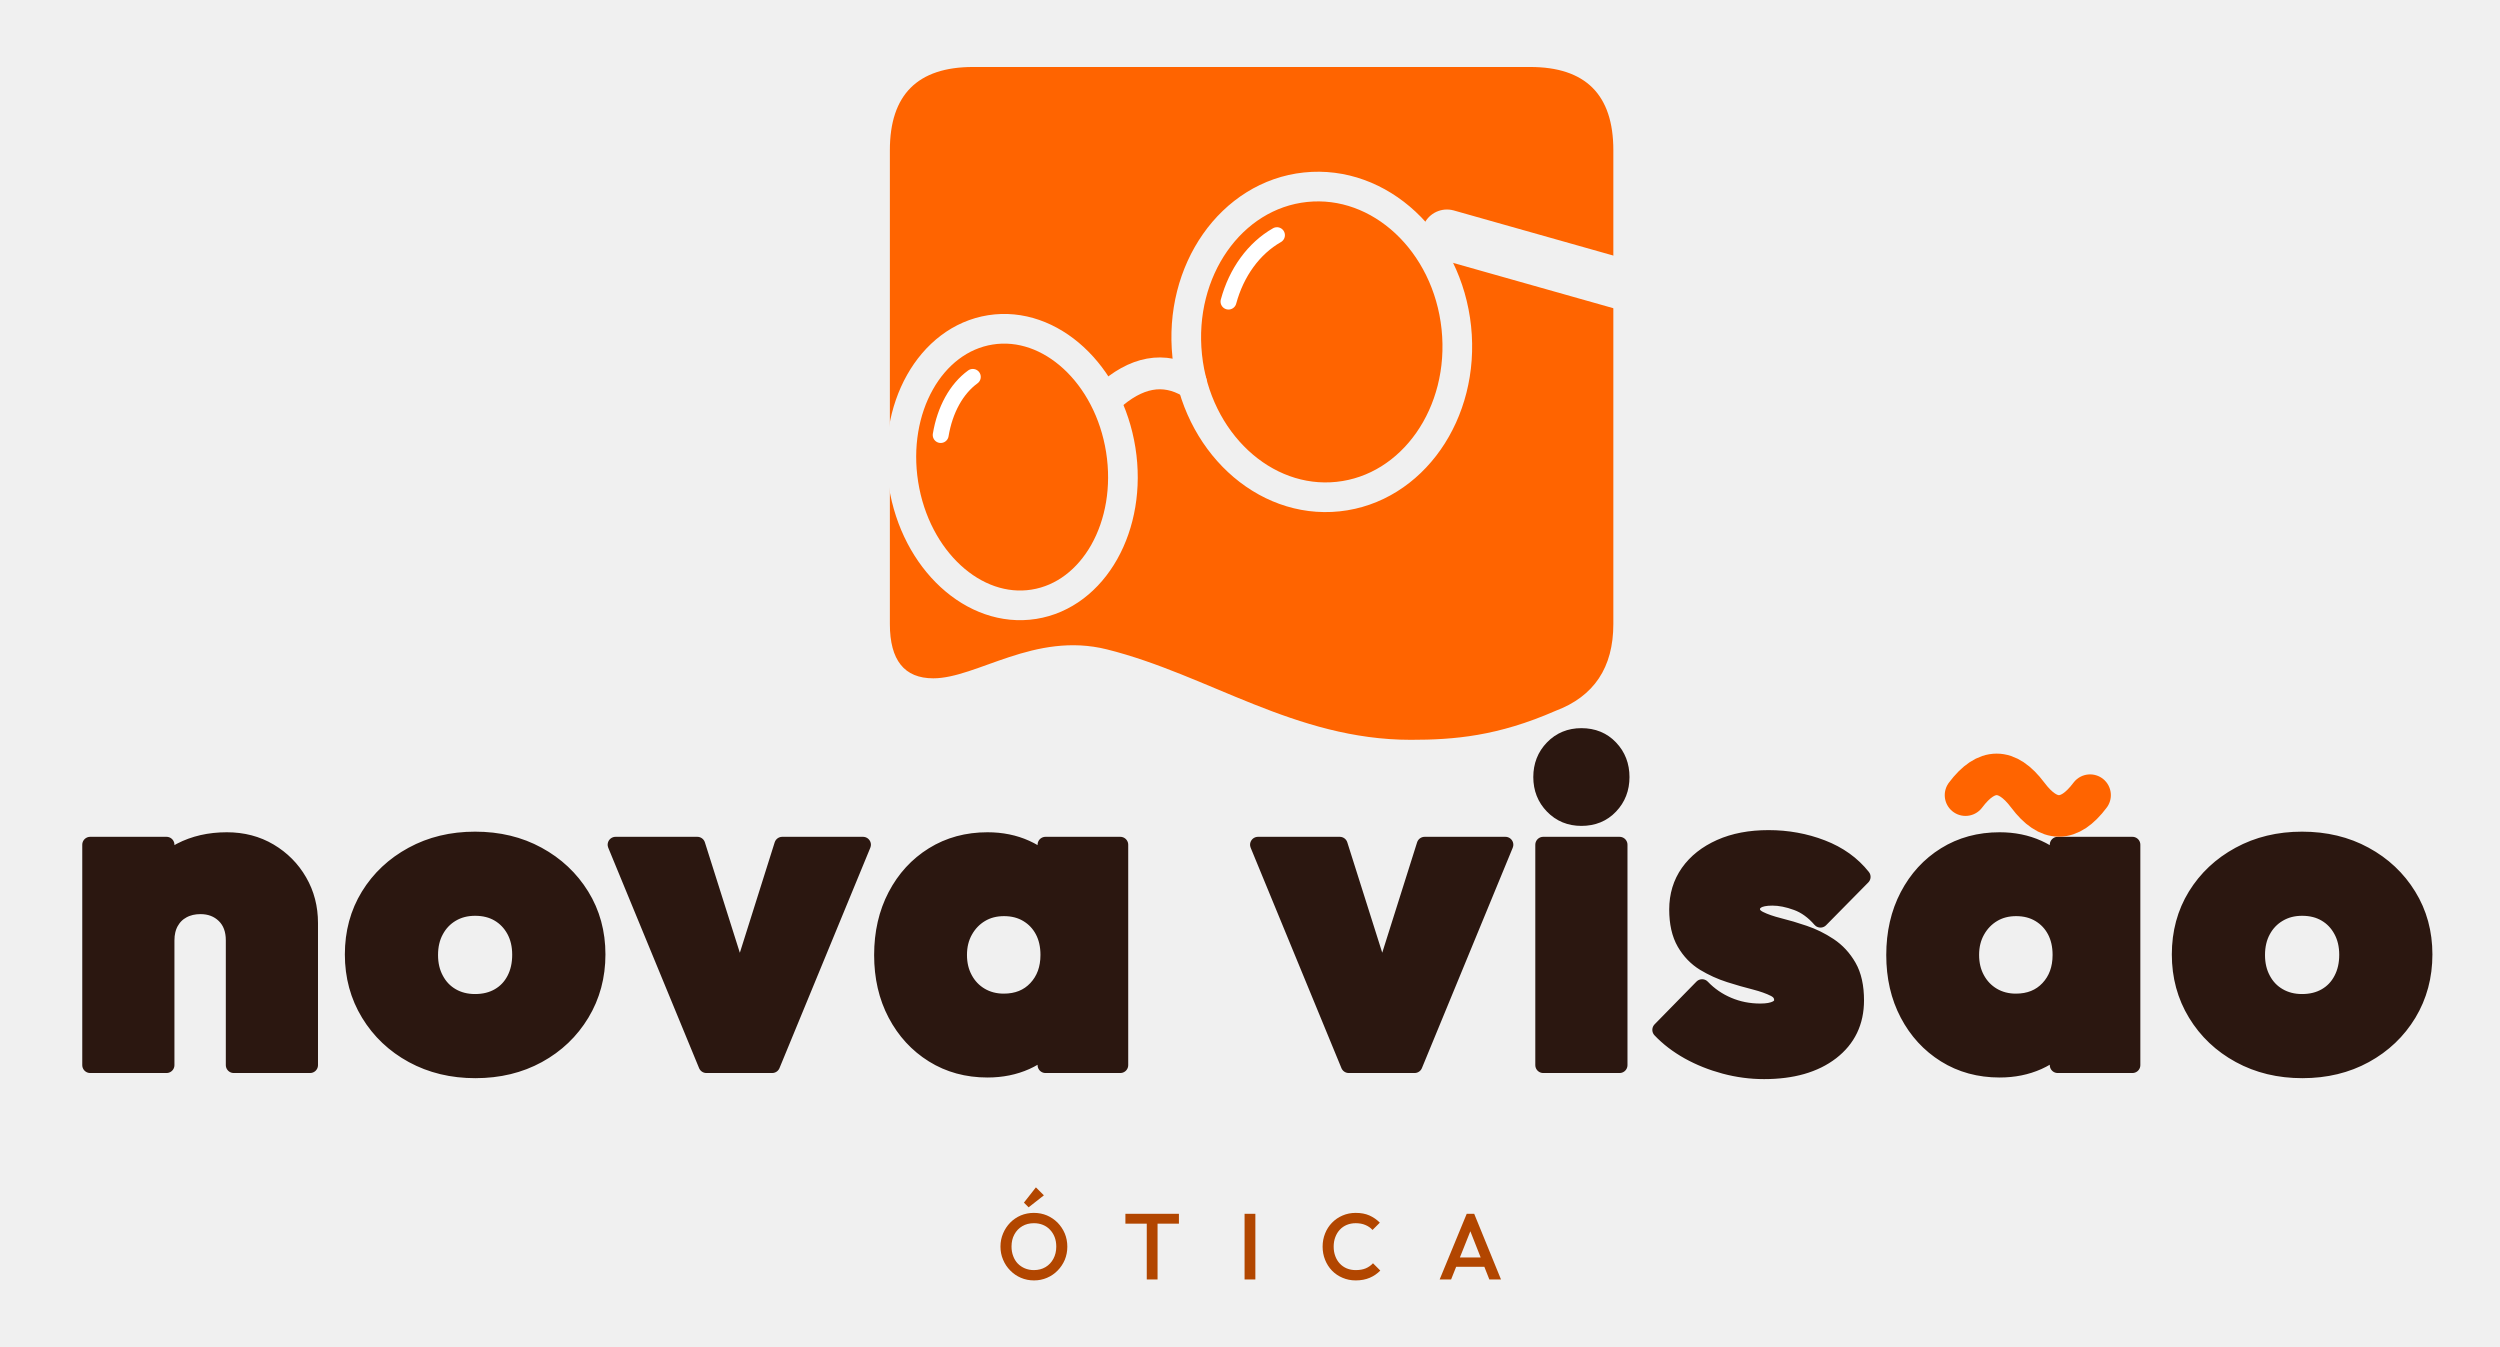
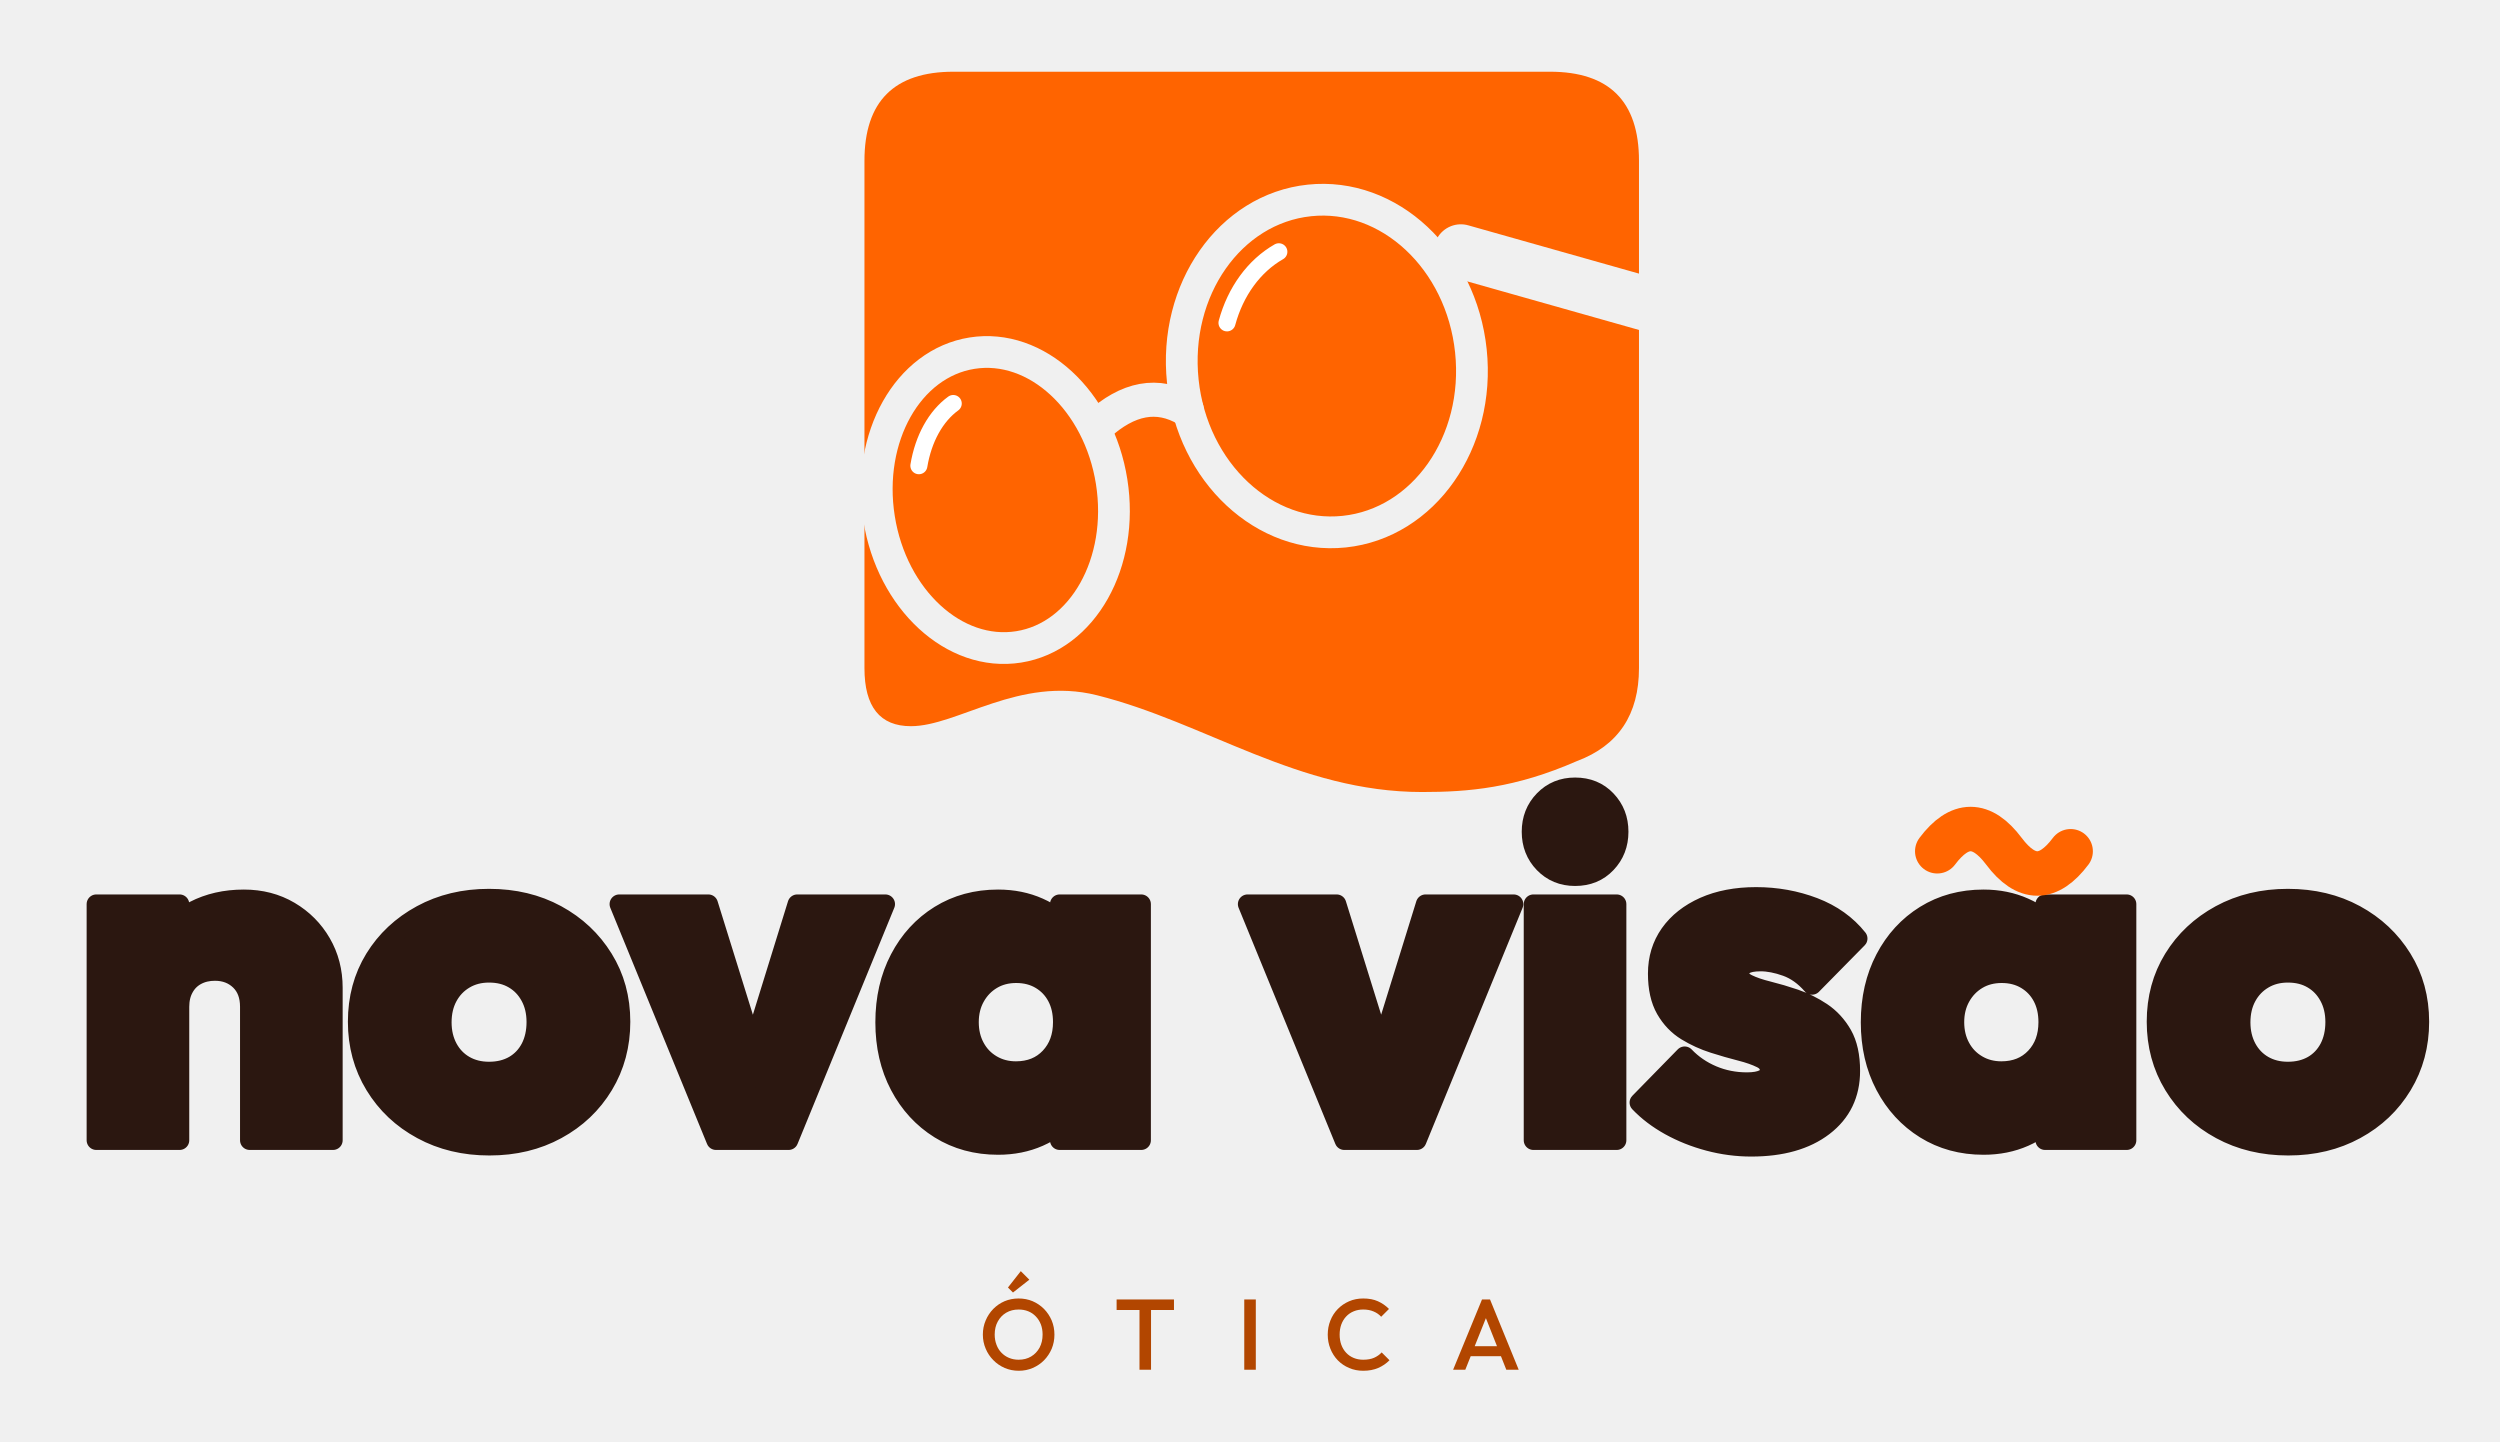
- <svg xmlns="http://www.w3.org/2000/svg" viewBox="0 0 373.2 201" role="img" aria-label="Nova Visão ótica">
+ <svg xmlns="http://www.w3.org/2000/svg" viewBox="0 0 348.6 201" role="img" aria-label="Nova Visão ótica">
  <defs>
    <mask id="k" maskUnits="userSpaceOnUse" x="-30" y="-30" width="170" height="170">
      <rect x="-30" y="-30" width="170" height="170" fill="#fff" />
      <g>
        <g fill="none" stroke="#000" stroke-width="4.1" stroke-linecap="round">
          <ellipse cx="16.9" cy="55.3" rx="15.2" ry="19.2" transform="rotate(-9 16.9 55.3)" />
          <ellipse cx="59.7" cy="38.0" rx="18.7" ry="21.5" transform="rotate(-6 59.7 38.0)" />
          <path d="M30.1 45.7Q36 40.3 41.6 43.6" stroke-width="4.4" />
        </g>
        <path d="M77 23.2L106 31.4" stroke="#000" stroke-width="7" stroke-linecap="round" fill="none" />
      </g>
    </mask>
  </defs>
-   <g transform="translate(132.84 10) scale(1.08)">
+   <g transform="translate(120.54 10) scale(1.08)">
    <g mask="url(#k)">
      <path d="M11.5 0H88.5Q100 0 100 11.5V77Q100 86 92 89C84 92.5 78 93 72 93C56 93 44 84 30 80.5C20 78 12 84.5 6 84.5Q0 84.5 0 77V11.5Q0 0 11.5 0Z" fill="#FF6400" />
    </g>
    <g>
      <g fill="none" stroke="#FFFFFF" stroke-width="2.2" stroke-linecap="round">
        <path d="M7.84 49.38A10 14 0 0 1 13.48 42.14" transform="rotate(-9 16.9 55.3)" />
        <path d="M47.46 31.11A13.5 16.3 0 0 1 55.08 22.68" transform="rotate(-6 59.7 38.0)" />
      </g>
    </g>
  </g>
-   <path d="M34.89 159.00L34.89 140.38Q34.89 138.02 33.49 136.65Q32.08 135.28 29.92 135.28Q28.44 135.28 27.29 135.90Q26.14 136.52 25.50 137.67Q24.86 138.82 24.86 140.38L20.43 138.30Q20.43 134.36 22.17 131.47Q23.90 128.59 26.95 127.00Q29.99 125.42 33.86 125.42Q37.44 125.42 40.25 127.09Q43.06 128.76 44.67 131.55Q46.29 134.34 46.29 137.79L46.29 159.00L34.89 159.00ZM13.46 159.00L13.46 126.10L24.86 126.10L24.86 159.00L13.46 159.00ZM70.96 159.77Q65.74 159.77 61.59 157.51Q57.45 155.25 55.06 151.32Q52.66 147.38 52.66 142.48Q52.66 137.58 55.03 133.71Q57.41 129.84 61.55 127.59Q65.69 125.33 70.92 125.33Q76.17 125.33 80.28 127.58Q84.40 129.82 86.80 133.70Q89.20 137.58 89.20 142.48Q89.20 147.38 86.82 151.32Q84.45 155.25 80.33 157.51Q76.21 159.77 70.96 159.77ZM70.92 149.57Q72.94 149.57 74.46 148.69Q75.98 147.81 76.81 146.21Q77.64 144.62 77.64 142.53Q77.64 140.44 76.78 138.86Q75.91 137.28 74.43 136.41Q72.94 135.53 70.92 135.53Q68.96 135.53 67.44 136.43Q65.92 137.33 65.07 138.91Q64.21 140.48 64.21 142.57Q64.21 144.62 65.07 146.21Q65.92 147.81 67.44 148.69Q68.96 149.57 70.92 149.57ZM105.45 159.00L91.89 126.10L104.10 126.10L112.85 153.74L108.05 153.74L116.77 126.10L128.83 126.10L115.27 159.00L105.45 159.00ZM147.42 159.67Q142.85 159.67 139.29 157.45Q135.73 155.23 133.70 151.37Q131.67 147.52 131.67 142.57Q131.67 137.60 133.70 133.72Q135.73 129.84 139.29 127.63Q142.85 125.42 147.42 125.42Q150.57 125.42 153.16 126.59Q155.74 127.76 157.40 129.82Q159.07 131.89 159.39 134.56L159.39 150.53Q159.07 153.20 157.41 155.27Q155.76 157.34 153.17 158.51Q150.57 159.67 147.42 159.67ZM149.84 149.51Q152.84 149.51 154.67 147.56Q156.50 145.61 156.50 142.55Q156.50 140.48 155.68 138.93Q154.86 137.38 153.36 136.48Q151.86 135.58 149.88 135.58Q147.93 135.58 146.43 136.48Q144.93 137.38 144.05 138.96Q143.17 140.53 143.17 142.55Q143.17 144.57 144.03 146.14Q144.88 147.72 146.41 148.62Q147.93 149.51 149.84 149.51ZM156.07 159.00L156.07 150.17L157.73 142.14L156.07 134.19L156.07 126.10L167.24 126.10L167.24 159.00L156.07 159.00ZM201.34 159.00L187.79 126.10L200.00 126.10L208.75 153.74L203.94 153.74L212.67 126.10L224.73 126.10L211.17 159.00L201.34 159.00ZM230.37 159.00L230.37 126.10L241.77 126.10L241.77 159.00L230.37 159.00ZM236.07 122.11Q233.49 122.11 231.78 120.34Q230.07 118.58 230.07 116.00Q230.07 113.41 231.78 111.65Q233.49 109.88 236.07 109.88Q238.72 109.88 240.39 111.65Q242.07 113.41 242.07 116.00Q242.07 118.58 240.39 120.34Q238.72 122.11 236.07 122.11ZM263.34 159.91Q260.36 159.91 257.45 159.13Q254.54 158.35 252.06 156.97Q249.58 155.58 247.84 153.74L254.09 147.36Q255.73 149.08 257.96 150.03Q260.20 150.99 262.78 150.99Q264.34 150.99 265.18 150.55Q266.02 150.11 266.02 149.30Q266.02 148.18 264.88 147.61Q263.74 147.03 261.96 146.57Q260.17 146.12 258.19 145.49Q256.21 144.86 254.40 143.77Q252.60 142.67 251.48 140.74Q250.36 138.80 250.36 135.77Q250.36 132.62 252.04 130.23Q253.72 127.85 256.80 126.47Q259.87 125.10 264.00 125.10Q268.23 125.10 271.99 126.55Q275.76 128.00 278.06 130.90L271.76 137.29Q270.16 135.44 268.21 134.73Q266.25 134.01 264.58 134.01Q263.01 134.01 262.28 134.48Q261.55 134.95 261.55 135.72Q261.55 136.65 262.68 137.20Q263.80 137.76 265.58 138.21Q267.36 138.65 269.32 139.32Q271.28 139.98 273.06 141.16Q274.84 142.34 275.96 144.29Q277.08 146.23 277.08 149.34Q277.08 154.19 273.37 157.05Q269.65 159.91 263.34 159.91ZM298.51 159.67Q293.94 159.67 290.38 157.45Q286.82 155.23 284.79 151.37Q282.76 147.52 282.76 142.57Q282.76 137.60 284.79 133.72Q286.82 129.84 290.38 127.63Q293.94 125.42 298.51 125.42Q301.66 125.42 304.25 126.59Q306.83 127.76 308.50 129.82Q310.16 131.89 310.48 134.56L310.48 150.53Q310.16 153.20 308.51 155.27Q306.85 157.34 304.26 158.51Q301.66 159.67 298.51 159.67ZM300.93 149.51Q303.93 149.51 305.76 147.56Q307.59 145.61 307.59 142.55Q307.59 140.48 306.77 138.93Q305.95 137.38 304.45 136.48Q302.95 135.58 300.97 135.58Q299.02 135.58 297.52 136.48Q296.02 137.38 295.14 138.96Q294.26 140.53 294.26 142.55Q294.26 144.57 295.12 146.14Q295.98 147.72 297.50 148.62Q299.02 149.51 300.93 149.51ZM307.17 159.00L307.17 150.17L308.82 142.14L307.17 134.19L307.17 126.10L318.33 126.10L318.33 159.00L307.17 159.00ZM343.70 159.77Q338.47 159.77 334.33 157.51Q330.18 155.25 327.79 151.32Q325.39 147.38 325.39 142.48Q325.39 137.58 327.76 133.71Q330.14 129.84 334.28 127.59Q338.42 125.33 343.65 125.33Q348.90 125.33 353.02 127.58Q357.14 129.82 359.53 133.70Q361.93 137.58 361.93 142.48Q361.93 147.38 359.56 151.32Q357.18 155.25 353.06 157.51Q348.94 159.77 343.70 159.77ZM343.65 149.57Q345.67 149.57 347.19 148.69Q348.71 147.81 349.54 146.21Q350.38 144.62 350.38 142.53Q350.38 140.44 349.51 138.86Q348.65 137.28 347.16 136.41Q345.67 135.53 343.65 135.53Q341.70 135.53 340.18 136.43Q338.65 137.33 337.80 138.91Q336.94 140.48 336.94 142.57Q336.94 144.62 337.80 146.21Q338.65 147.81 340.18 148.69Q341.70 149.57 343.65 149.57Z" fill="#2B1710" stroke="#2B1710" stroke-width="2.36" stroke-linejoin="round" />
-   <path d="M293.41 118.7Q298.06 112.5 302.71 118.7T312.01 118.7" fill="none" stroke="#FF6400" stroke-width="6.2" stroke-linecap="round" />
-   <path d="M154.36 191.14Q153.31 191.14 152.40 190.75Q151.49 190.36 150.81 189.66Q150.12 188.97 149.74 188.05Q149.35 187.14 149.35 186.09Q149.35 185.04 149.74 184.13Q150.12 183.22 150.80 182.52Q151.48 181.83 152.38 181.44Q153.29 181.06 154.34 181.06Q155.39 181.06 156.29 181.44Q157.19 181.83 157.88 182.52Q158.56 183.22 158.95 184.13Q159.33 185.05 159.33 186.10Q159.33 187.15 158.95 188.07Q158.56 188.98 157.88 189.67Q157.21 190.36 156.30 190.75Q155.40 191.14 154.36 191.14ZM154.34 189.60Q155.33 189.60 156.08 189.15Q156.83 188.70 157.25 187.91Q157.68 187.12 157.68 186.09Q157.68 185.32 157.44 184.68Q157.19 184.04 156.74 183.57Q156.30 183.10 155.69 182.85Q155.08 182.60 154.34 182.60Q153.36 182.60 152.61 183.04Q151.86 183.48 151.43 184.27Q151.00 185.05 151.00 186.09Q151.00 186.86 151.25 187.51Q151.49 188.16 151.93 188.62Q152.38 189.08 152.99 189.34Q153.61 189.60 154.34 189.60ZM153.55 180.23L152.85 179.53L154.64 177.25L155.83 178.44L153.55 180.23ZM171.19 191.00L171.19 181.48L172.80 181.48L172.80 191.00L171.19 191.00ZM168.00 182.67L168.00 181.20L175.99 181.20L175.99 182.67L168.00 182.67ZM185.79 191.00L185.79 181.20L187.40 181.20L187.40 191.00L185.79 191.00ZM202.38 191.14Q201.32 191.14 200.42 190.75Q199.51 190.37 198.84 189.68Q198.17 188.98 197.81 188.07Q197.44 187.15 197.44 186.10Q197.44 185.05 197.81 184.13Q198.17 183.22 198.84 182.53Q199.51 181.84 200.42 181.45Q201.32 181.06 202.38 181.06Q203.57 181.06 204.44 181.45Q205.31 181.84 205.98 182.52L204.89 183.61Q204.46 183.13 203.83 182.87Q203.21 182.60 202.38 182.60Q201.66 182.60 201.05 182.85Q200.45 183.10 200.01 183.57Q199.57 184.04 199.33 184.69Q199.09 185.33 199.09 186.10Q199.09 186.87 199.33 187.51Q199.57 188.16 200.01 188.63Q200.45 189.10 201.05 189.35Q201.66 189.60 202.38 189.60Q203.28 189.60 203.90 189.33Q204.53 189.05 204.96 188.58L206.05 189.67Q205.38 190.36 204.47 190.75Q203.56 191.14 202.38 191.14ZM214.91 191.00L218.95 181.20L220.07 181.20L224.07 191.00L222.33 191.00L219.20 183.06L219.79 183.06L216.62 191.00L214.91 191.00ZM216.90 189.11L216.90 187.71L222.10 187.71L222.10 189.11L216.90 189.11Z" fill="#B24600" />
+   <path d="M34.82 159.00L34.82 140.38Q34.82 138.07 33.45 136.74Q32.07 135.41 29.97 135.41Q28.53 135.41 27.41 136.01Q26.29 136.61 25.67 137.74Q25.04 138.86 25.04 140.38L20.53 138.28Q20.53 134.32 22.27 131.44Q24.01 128.55 27.07 126.97Q30.13 125.39 34.00 125.39Q37.58 125.39 40.39 127.05Q43.20 128.71 44.81 131.49Q46.43 134.28 46.43 137.74L46.43 159.00L34.82 159.00ZM13.43 159.00L13.43 126.07L25.04 126.07L25.04 159.00L13.43 159.00ZM68.24 159.77Q62.98 159.77 58.82 157.51Q54.66 155.26 52.26 151.32Q49.86 147.38 49.86 142.47Q49.86 137.55 52.23 133.68Q54.61 129.81 58.77 127.55Q62.93 125.29 68.19 125.29Q73.46 125.29 77.60 127.54Q81.73 129.79 84.13 133.67Q86.54 137.55 86.54 142.47Q86.54 147.38 84.16 151.32Q81.78 155.26 77.64 157.51Q73.51 159.77 68.24 159.77ZM68.19 149.40Q70.17 149.40 71.66 148.55Q73.14 147.69 73.96 146.13Q74.77 144.56 74.77 142.51Q74.77 140.47 73.92 138.92Q73.08 137.37 71.62 136.52Q70.17 135.66 68.19 135.66Q66.27 135.66 64.79 136.54Q63.30 137.42 62.46 138.97Q61.62 140.51 61.62 142.56Q61.62 144.56 62.46 146.13Q63.30 147.69 64.79 148.55Q66.27 149.40 68.19 149.40ZM99.84 159.00L86.35 126.07L98.77 126.07L107.39 153.78L102.59 153.78L111.17 126.07L123.45 126.07L109.96 159.00L99.84 159.00ZM139.17 159.67Q134.60 159.67 131.03 157.45Q127.47 155.23 125.44 151.37Q123.41 147.51 123.41 142.55Q123.41 137.57 125.44 133.69Q127.47 129.81 131.03 127.60Q134.60 125.39 139.17 125.39Q142.29 125.39 144.86 126.54Q147.43 127.68 149.09 129.71Q150.76 131.74 151.10 134.37L151.10 150.70Q150.76 153.33 149.10 155.36Q147.45 157.39 144.87 158.53Q142.29 159.67 139.17 159.67ZM141.66 149.34Q144.59 149.34 146.39 147.43Q148.18 145.53 148.18 142.53Q148.18 140.51 147.38 139.00Q146.58 137.48 145.11 136.60Q143.64 135.72 141.70 135.72Q139.79 135.72 138.32 136.60Q136.85 137.48 135.99 139.02Q135.13 140.56 135.13 142.53Q135.13 144.50 135.97 146.04Q136.80 147.58 138.30 148.46Q139.79 149.34 141.66 149.34ZM147.76 159.00L147.76 150.16L149.43 142.13L147.76 134.16L147.76 126.07L159.13 126.07L159.13 159.00L147.76 159.00ZM187.45 159.00L173.96 126.07L186.38 126.07L195.00 153.78L190.19 153.78L198.78 126.07L211.06 126.07L197.57 159.00L187.45 159.00ZM213.82 159.00L213.82 126.07L225.43 126.07L225.43 159.00L213.82 159.00ZM219.63 122.19Q217.01 122.19 215.27 120.39Q213.54 118.60 213.54 115.98Q213.54 113.36 215.27 111.57Q217.01 109.77 219.63 109.77Q222.31 109.77 224.01 111.57Q225.72 113.36 225.72 115.98Q225.72 118.60 224.01 120.39Q222.31 122.19 219.63 122.19ZM244.19 159.92Q241.20 159.92 238.27 159.14Q235.34 158.36 232.83 156.97Q230.33 155.58 228.58 153.74L234.91 147.27Q236.55 148.98 238.79 149.93Q241.03 150.88 243.60 150.88Q245.11 150.88 245.93 150.46Q246.74 150.04 246.74 149.26Q246.74 148.16 245.60 147.60Q244.46 147.03 242.69 146.58Q240.92 146.13 238.94 145.50Q236.96 144.87 235.17 143.78Q233.37 142.68 232.25 140.74Q231.14 138.80 231.14 135.76Q231.14 132.61 232.83 130.21Q234.52 127.82 237.62 126.43Q240.73 125.05 244.87 125.05Q249.12 125.05 252.93 126.50Q256.73 127.96 259.05 130.87L252.67 137.35Q251.06 135.50 249.09 134.79Q247.13 134.09 245.50 134.09Q243.96 134.09 243.26 134.54Q242.56 134.99 242.56 135.74Q242.56 136.64 243.68 137.19Q244.79 137.74 246.57 138.18Q248.34 138.62 250.29 139.28Q252.24 139.95 254.02 141.13Q255.79 142.32 256.91 144.27Q258.02 146.22 258.02 149.33Q258.02 154.20 254.28 157.06Q250.54 159.92 244.19 159.92ZM276.58 159.67Q272.01 159.67 268.44 157.45Q264.88 155.23 262.85 151.37Q260.82 147.51 260.82 142.55Q260.82 137.57 262.85 133.69Q264.88 129.81 268.44 127.60Q272.01 125.39 276.58 125.39Q279.70 125.39 282.27 126.54Q284.85 127.68 286.51 129.71Q288.17 131.74 288.51 134.37L288.51 150.70Q288.17 153.33 286.52 155.36Q284.86 157.39 282.28 158.53Q279.70 159.67 276.58 159.67ZM279.07 149.34Q282.00 149.34 283.80 147.43Q285.59 145.53 285.59 142.53Q285.59 140.51 284.79 139.00Q283.99 137.48 282.52 136.60Q281.05 135.72 279.12 135.72Q277.20 135.72 275.73 136.60Q274.26 137.48 273.40 139.02Q272.54 140.56 272.54 142.53Q272.54 144.50 273.38 146.04Q274.21 147.58 275.71 148.46Q277.20 149.34 279.07 149.34ZM285.17 159.00L285.17 150.16L286.84 142.13L285.17 134.16L285.17 126.07L296.54 126.07L296.54 159.00L285.17 159.00ZM319.07 159.77Q313.81 159.77 309.65 157.51Q305.49 155.26 303.09 151.32Q300.69 147.38 300.69 142.47Q300.69 137.55 303.07 133.68Q305.45 129.81 309.60 127.55Q313.76 125.29 319.02 125.29Q324.29 125.29 328.43 127.54Q332.56 129.79 334.96 133.67Q337.37 137.55 337.37 142.47Q337.37 147.38 334.99 151.32Q332.61 155.26 328.47 157.51Q324.34 159.77 319.07 159.77ZM319.02 149.40Q321.00 149.40 322.49 148.55Q323.97 147.69 324.79 146.13Q325.60 144.56 325.60 142.51Q325.60 140.47 324.75 138.92Q323.91 137.37 322.45 136.52Q321.00 135.66 319.02 135.66Q317.10 135.66 315.62 136.54Q314.13 137.42 313.29 138.97Q312.45 140.51 312.45 142.56Q312.45 144.56 313.29 146.13Q314.13 147.69 315.62 148.55Q317.10 149.40 319.02 149.40Z" fill="#2B1710" stroke="#2B1710" stroke-width="2.7" stroke-linejoin="round" />
+   <path d="M270.13 118.7Q274.78 112.5 279.43 118.7T288.73 118.7" fill="none" stroke="#FF6400" stroke-width="6.2" stroke-linecap="round" />
+   <path d="M142.06 191.14Q141.01 191.14 140.10 190.75Q139.19 190.36 138.51 189.66Q137.82 188.97 137.44 188.05Q137.05 187.14 137.05 186.09Q137.05 185.04 137.44 184.13Q137.82 183.22 138.50 182.52Q139.18 181.83 140.08 181.44Q140.99 181.06 142.04 181.06Q143.09 181.06 143.99 181.44Q144.89 181.83 145.58 182.52Q146.26 183.22 146.65 184.13Q147.03 185.05 147.03 186.10Q147.03 187.15 146.65 188.07Q146.26 188.98 145.59 189.67Q144.91 190.36 144.00 190.75Q143.10 191.14 142.06 191.14ZM142.04 189.60Q143.03 189.60 143.78 189.15Q144.53 188.70 144.96 187.91Q145.38 187.12 145.38 186.09Q145.38 185.32 145.14 184.68Q144.89 184.04 144.44 183.57Q144.00 183.10 143.39 182.85Q142.78 182.60 142.04 182.60Q141.06 182.60 140.31 183.04Q139.56 183.48 139.13 184.27Q138.70 185.05 138.70 186.09Q138.70 186.86 138.95 187.51Q139.19 188.16 139.64 188.62Q140.08 189.08 140.69 189.34Q141.31 189.60 142.04 189.60ZM141.25 180.23L140.55 179.53L142.34 177.25L143.53 178.44L141.25 180.23ZM158.89 191.00L158.89 181.48L160.50 181.48L160.50 191.00L158.89 191.00ZM155.70 182.67L155.70 181.20L163.70 181.20L163.70 182.67L155.70 182.67ZM173.50 191.00L173.50 181.20L175.11 181.20L175.11 191.00L173.50 191.00ZM190.09 191.14Q189.02 191.14 188.12 190.75Q187.22 190.37 186.54 189.68Q185.87 188.98 185.51 188.07Q185.14 187.15 185.14 186.10Q185.14 185.05 185.51 184.13Q185.87 183.22 186.54 182.53Q187.22 181.84 188.12 181.45Q189.02 181.06 190.09 181.06Q191.28 181.06 192.14 181.45Q193.01 181.84 193.68 182.52L192.59 183.61Q192.16 183.13 191.53 182.87Q190.91 182.60 190.09 182.60Q189.36 182.60 188.76 182.85Q188.15 183.10 187.71 183.57Q187.27 184.04 187.03 184.69Q186.80 185.33 186.80 186.10Q186.80 186.87 187.03 187.51Q187.27 188.16 187.71 188.63Q188.15 189.10 188.76 189.35Q189.36 189.60 190.09 189.60Q190.98 189.60 191.60 189.33Q192.23 189.05 192.66 188.58L193.75 189.67Q193.08 190.36 192.17 190.75Q191.26 191.14 190.09 191.14ZM202.62 191.00L206.65 181.20L207.77 181.20L211.77 191.00L210.04 191.00L206.90 183.06L207.49 183.06L204.32 191.00L202.62 191.00ZM204.60 189.11L204.60 187.71L209.80 187.71L209.80 189.11L204.60 189.11Z" fill="#B24600" />
</svg>
